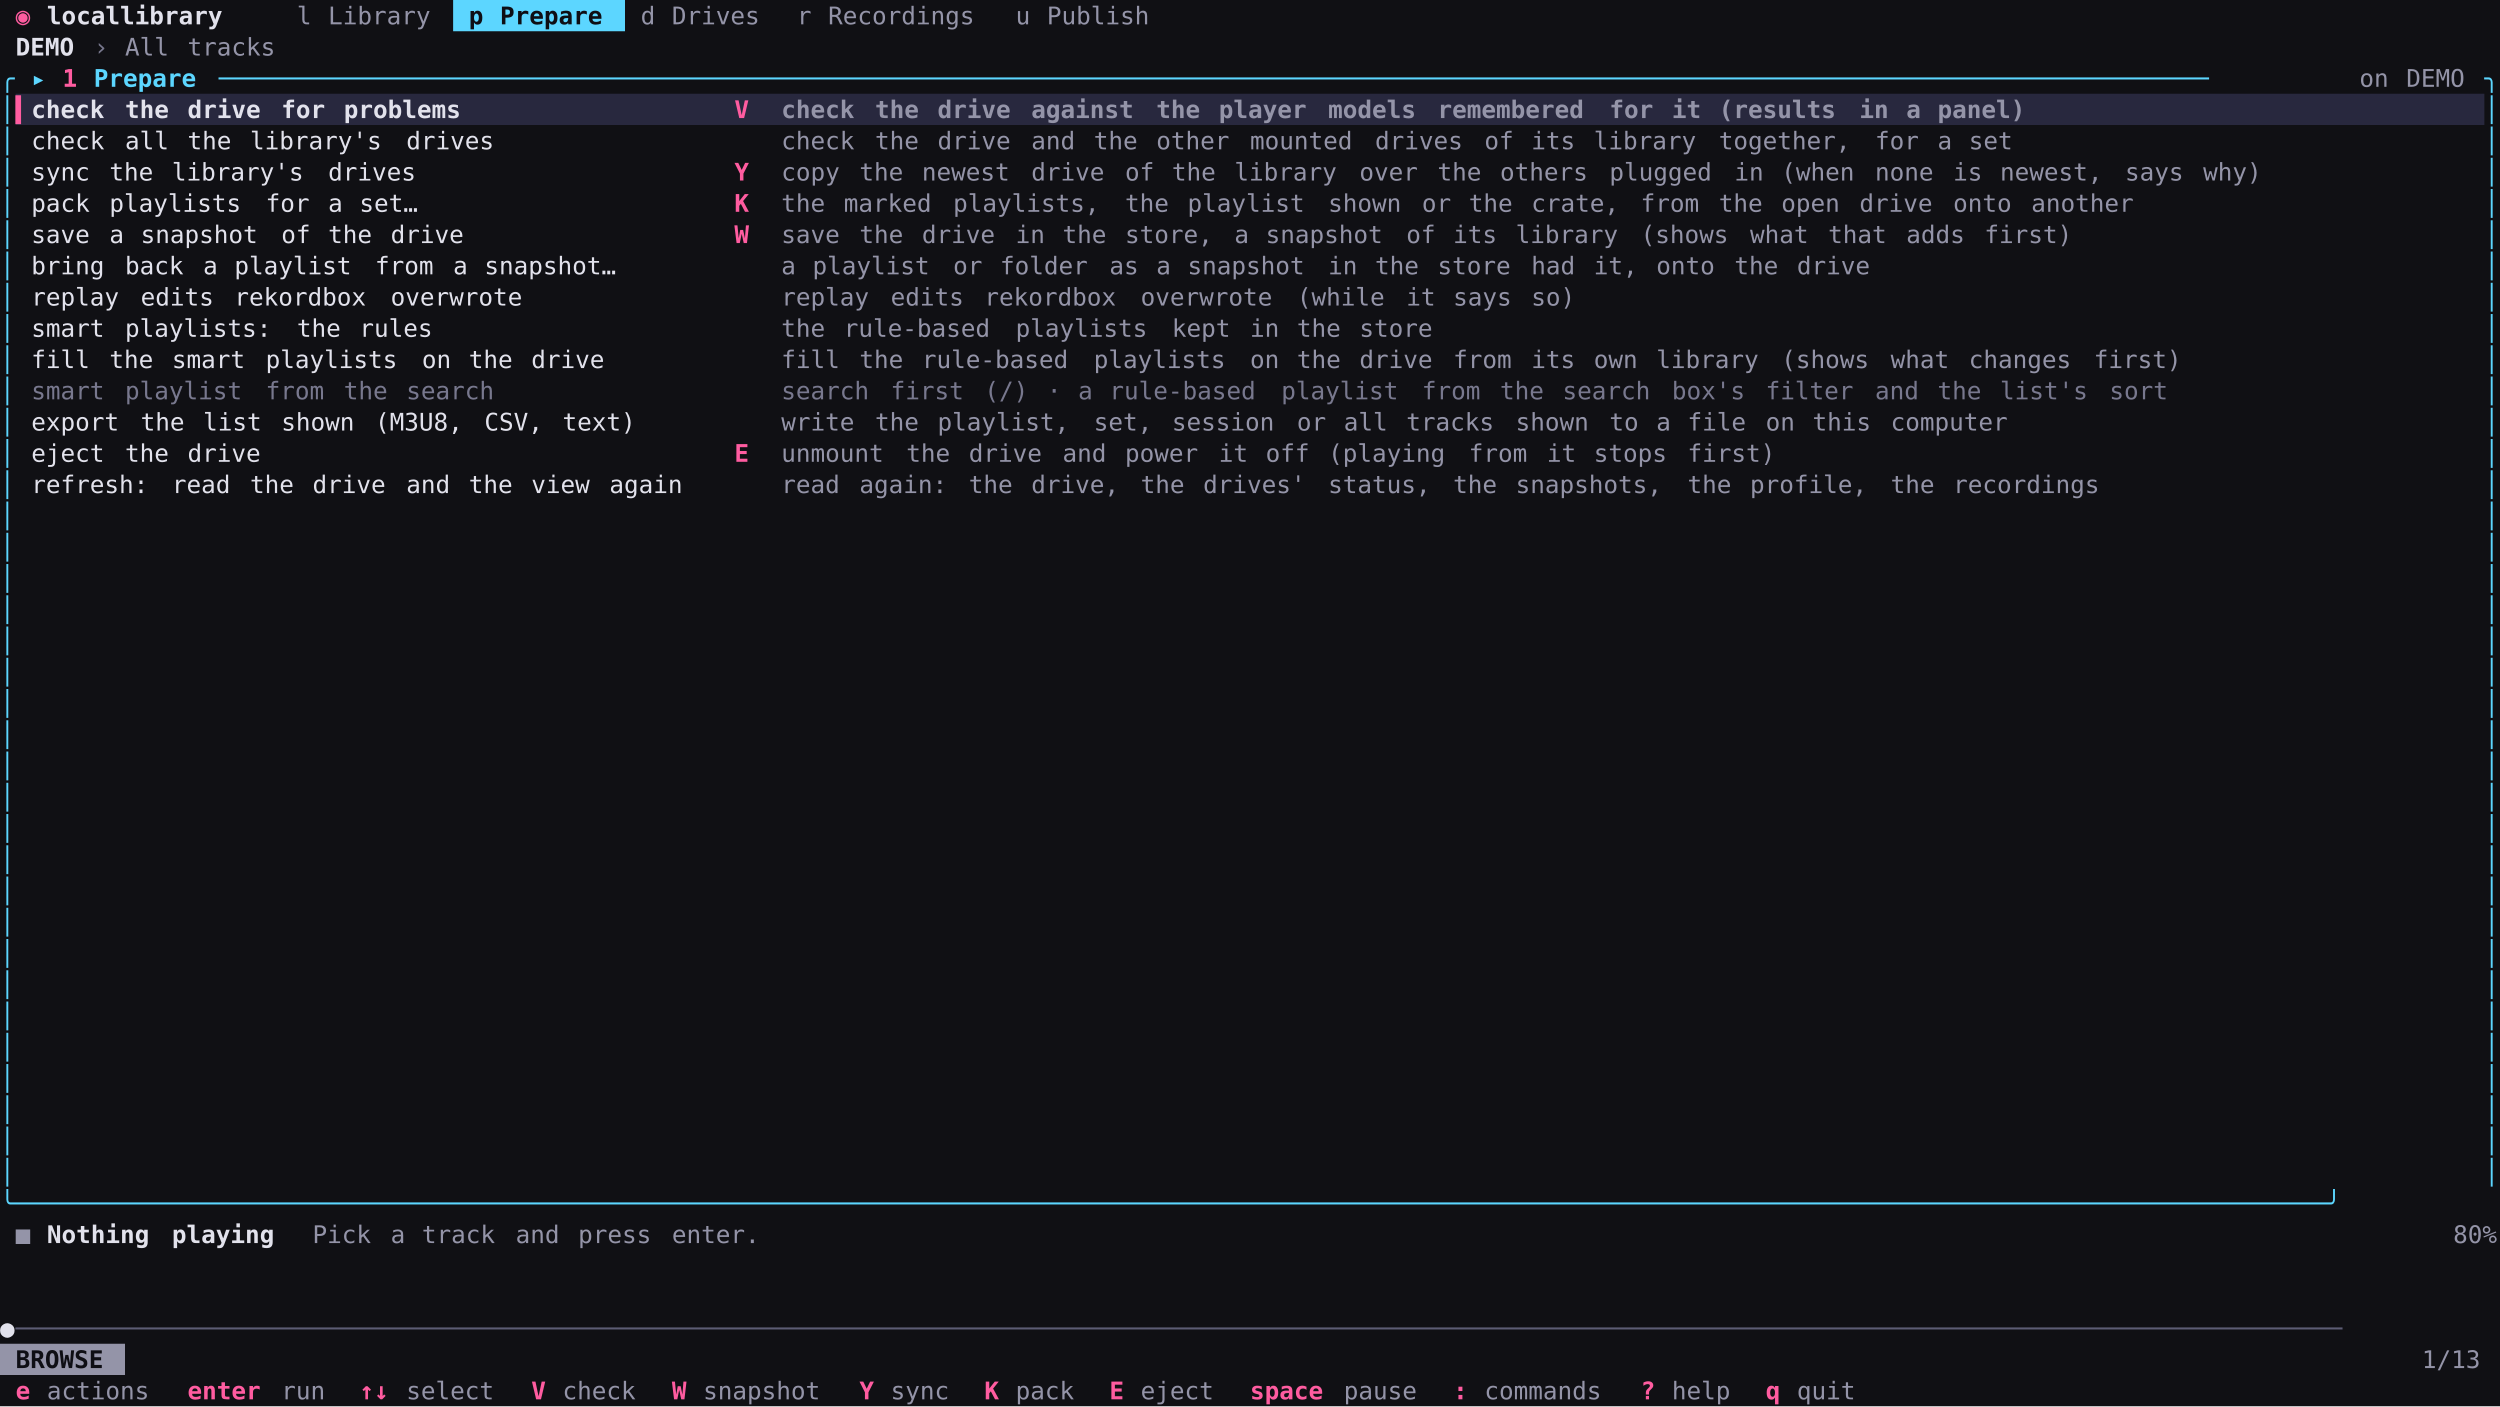
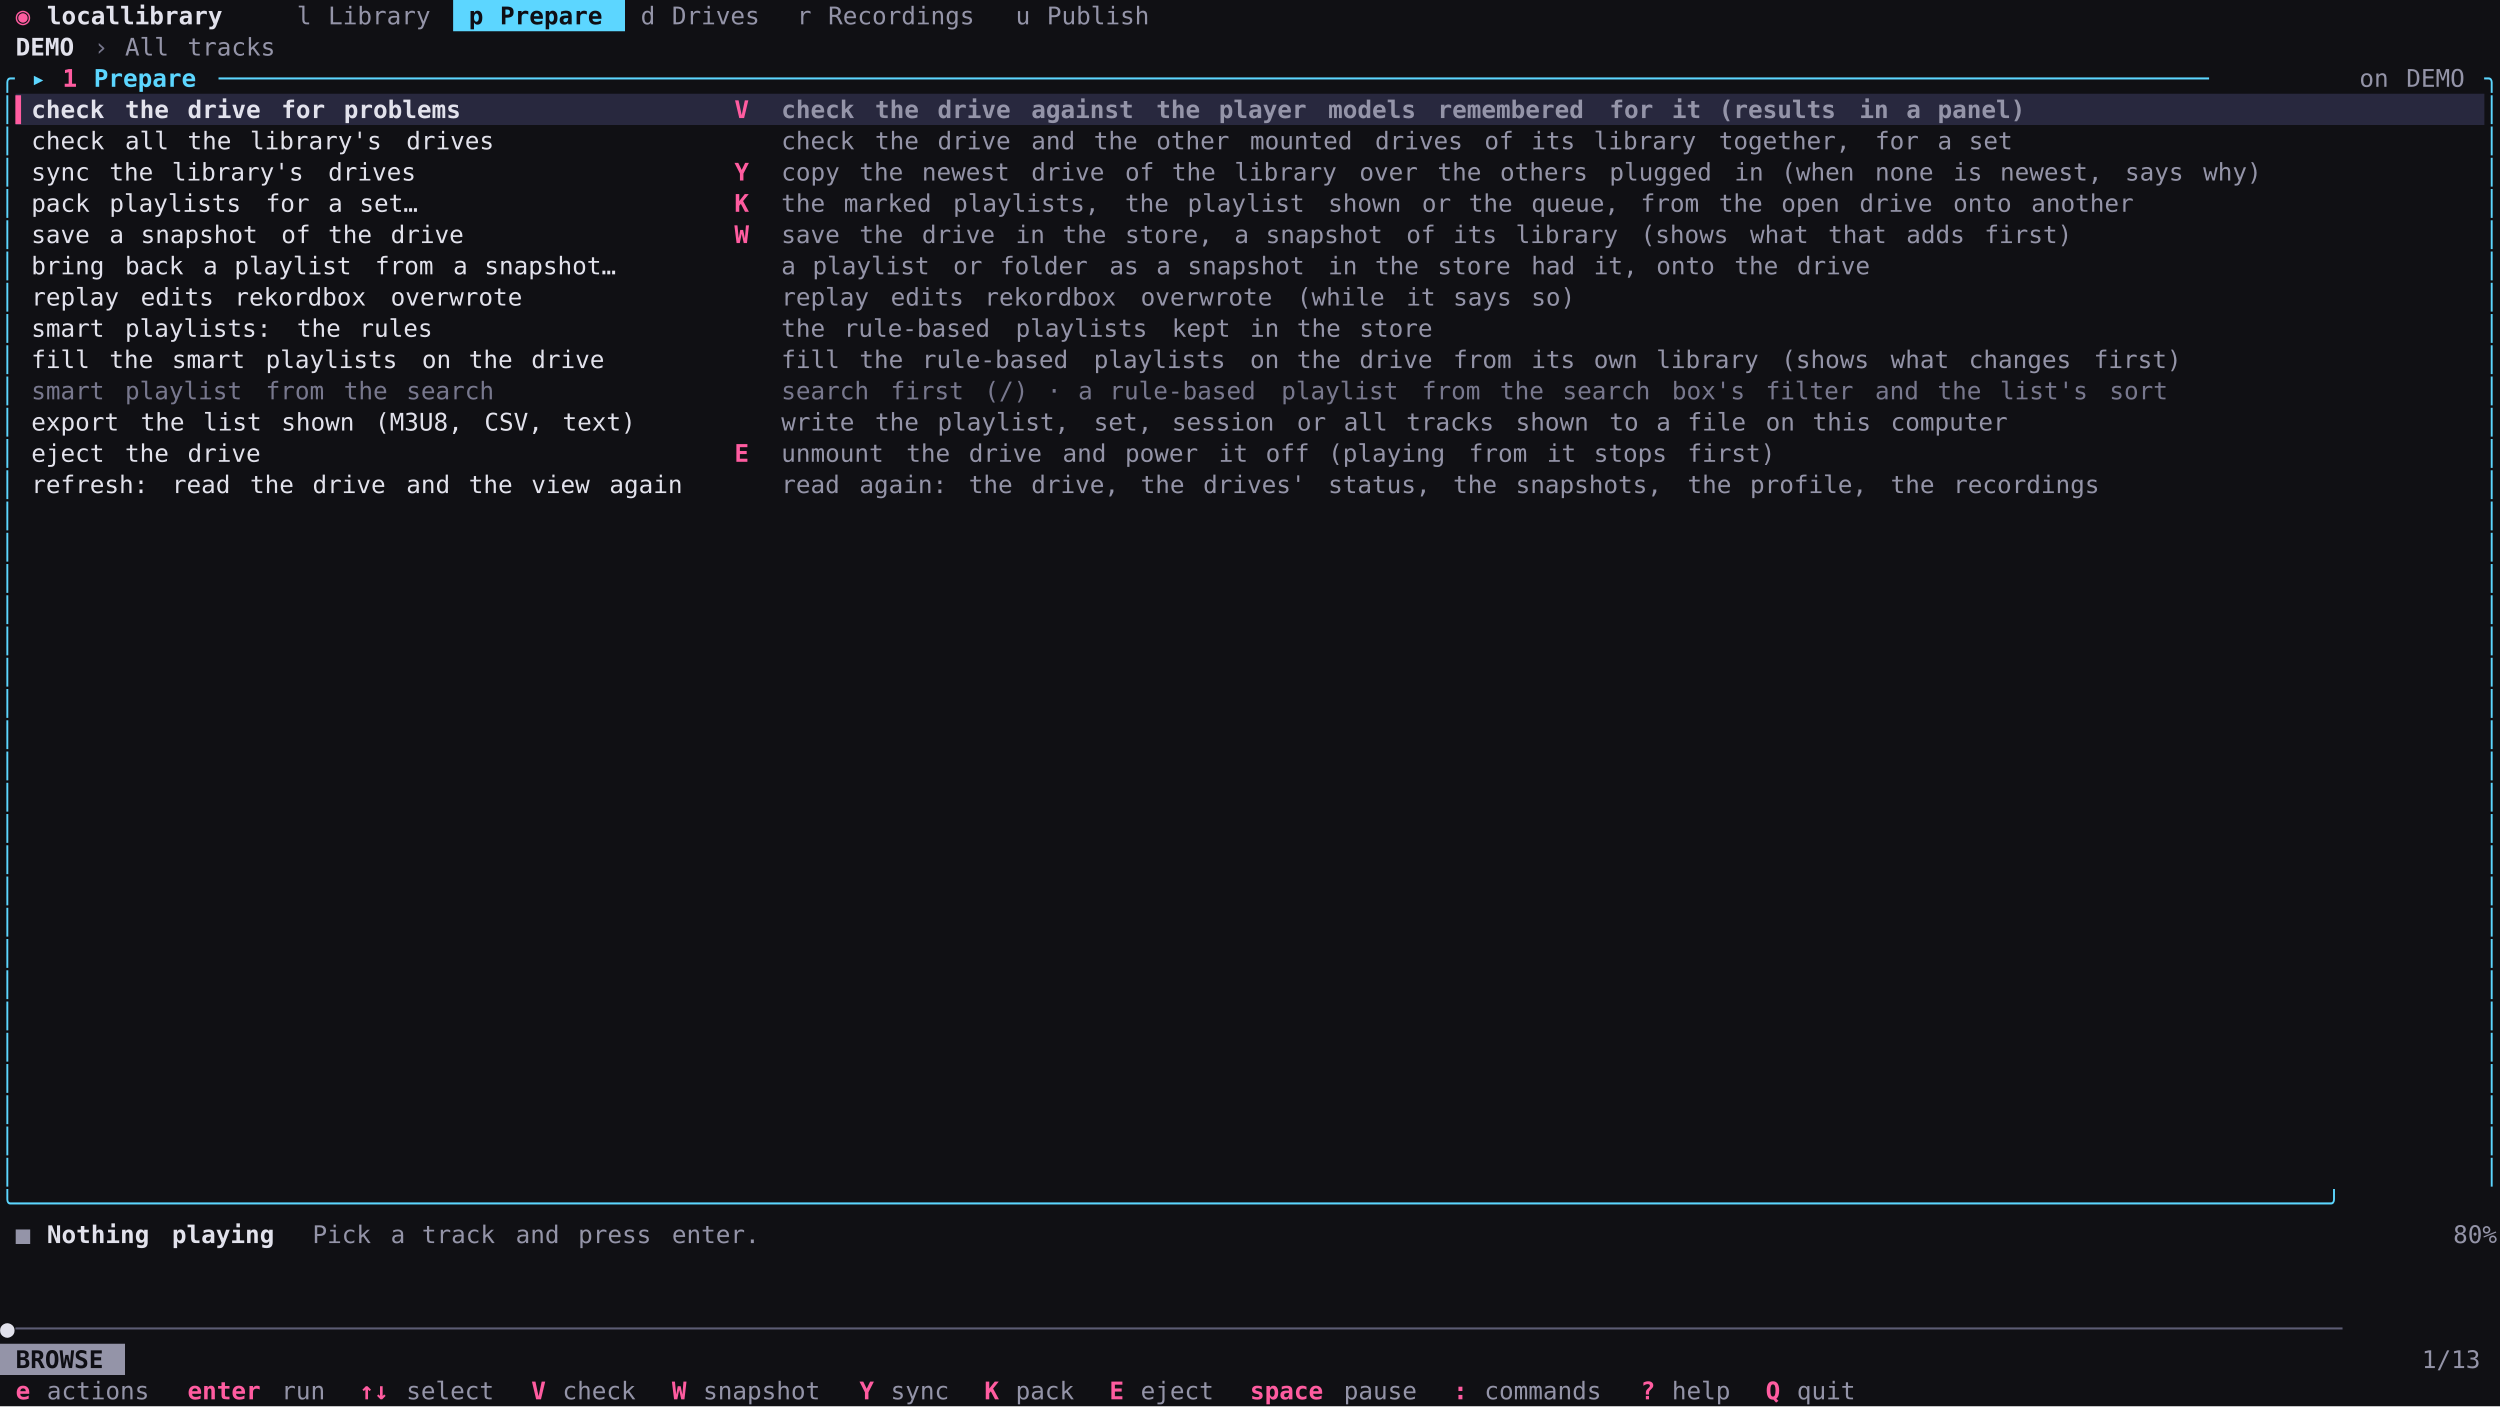
<svg xmlns="http://www.w3.org/2000/svg" viewBox="0 0 1440 810" width="1440" height="810" font-family="ui-monospace, Menlo, Consolas, monospace" font-size="14">
  <rect width="1440" height="810" fill="#101014" />
  <rect x="261" y="0" width="99" height="18" fill="#5cd6ff" />
  <text x="9" y="14" fill="#ff5ca0" font-weight="bold">◉</text>
  <text x="27 36 45 54 63 72 81 90 99 108 117 126" y="14" fill="#e2e2ec" font-weight="bold">locallibrary</text>
  <text x="171" y="14" fill="#9494a8">l</text>
  <text x="189 198 207 216 225 234 243" y="14" fill="#9494a8">Library</text>
  <text x="270" y="14" fill="#0e0e14" font-weight="bold">p</text>
  <text x="288 297 306 315 324 333 342" y="14" fill="#0e0e14" font-weight="bold">Prepare</text>
  <text x="369" y="14" fill="#9494a8">d</text>
  <text x="387 396 405 414 423 432" y="14" fill="#9494a8">Drives</text>
  <text x="459" y="14" fill="#9494a8">r</text>
  <text x="477 486 495 504 513 522 531 540 549 558" y="14" fill="#9494a8">Recordings</text>
  <text x="585" y="14" fill="#9494a8">u</text>
  <text x="603 612 621 630 639 648 657" y="14" fill="#9494a8">Publish</text>
  <text x="9 18 27 36" y="32" fill="#e2e2ec" font-weight="bold">DEMO</text>
  <text x="54" y="32" fill="#78788e">›</text>
  <text x="72 81 90" y="32" fill="#9494a8">All</text>
  <text x="108 117 126 135 144 153" y="32" fill="#9494a8">tracks</text>
  <text x="0" y="50" fill="#5cd6ff">╭</text>
  <text x="18" y="50" fill="#5cd6ff" font-weight="bold">▸</text>
  <text x="36" y="50" fill="#ff5ca0" font-weight="bold">1</text>
  <text x="54 63 72 81 90 99 108" y="50" fill="#5cd6ff" font-weight="bold">Prepare</text>
  <text x="126 135 144 153 162 171 180 189 198 207 216 225 234 243 252 261 270 279 288 297 306 315 324 333 342 351 360 369 378 387 396 405 414 423 432 441 450 459 468 477 486 495 504 513 522 531 540 549 558 567 576 585 594 603 612 621 630 639 648 657 666 675 684 693 702 711 720 729 738 747 756 765 774 783 792 801 810 819 828 837 846 855 864 873 882 891 900 909 918 927 936 945 954 963 972 981 990 999 1008 1017 1026 1035 1044 1053 1062 1071 1080 1089 1098 1107 1116 1125 1134 1143 1152 1161 1170 1179 1188 1197 1206 1215 1224 1233 1242 1251 1260 1269 1278 1287 1296 1305 1314 1323 1332 1341" y="50" fill="#5cd6ff">────────────────────────────────────────────────────────────────────────────────────────────────────────────────────────────────────────</text>
  <text x="1359 1368" y="50" fill="#9494a8">on</text>
  <text x="1386 1395 1404 1413" y="50" fill="#9494a8">DEMO</text>
  <text x="1431" y="50" fill="#5cd6ff">╮</text>
  <rect x="9" y="54" width="1422" height="18" fill="#28283e" />
  <text x="0" y="68" fill="#5cd6ff">│</text>
  <text x="9" y="68" fill="#ff5ca0" font-weight="bold">▍</text>
  <text x="18 27 36 45 54" y="68" fill="#e2e2ec" font-weight="bold">check</text>
  <text x="72 81 90" y="68" fill="#e2e2ec" font-weight="bold">the</text>
  <text x="108 117 126 135 144" y="68" fill="#e2e2ec" font-weight="bold">drive</text>
  <text x="162 171 180" y="68" fill="#e2e2ec" font-weight="bold">for</text>
  <text x="198 207 216 225 234 243 252 261" y="68" fill="#e2e2ec" font-weight="bold">problems</text>
  <text x="423" y="68" fill="#ff5ca0" font-weight="bold">V</text>
  <text x="450 459 468 477 486" y="68" fill="#9494a8" font-weight="bold">check</text>
  <text x="504 513 522" y="68" fill="#9494a8" font-weight="bold">the</text>
  <text x="540 549 558 567 576" y="68" fill="#9494a8" font-weight="bold">drive</text>
  <text x="594 603 612 621 630 639 648" y="68" fill="#9494a8" font-weight="bold">against</text>
  <text x="666 675 684" y="68" fill="#9494a8" font-weight="bold">the</text>
  <text x="702 711 720 729 738 747" y="68" fill="#9494a8" font-weight="bold">player</text>
  <text x="765 774 783 792 801 810" y="68" fill="#9494a8" font-weight="bold">models</text>
  <text x="828 837 846 855 864 873 882 891 900 909" y="68" fill="#9494a8" font-weight="bold">remembered</text>
  <text x="927 936 945" y="68" fill="#9494a8" font-weight="bold">for</text>
  <text x="963 972" y="68" fill="#9494a8" font-weight="bold">it</text>
  <text x="990 999 1008 1017 1026 1035 1044 1053" y="68" fill="#9494a8" font-weight="bold">(results</text>
  <text x="1071 1080" y="68" fill="#9494a8" font-weight="bold">in</text>
  <text x="1098" y="68" fill="#9494a8" font-weight="bold">a</text>
  <text x="1116 1125 1134 1143 1152 1161" y="68" fill="#9494a8" font-weight="bold">panel)</text>
  <text x="1431" y="68" fill="#5cd6ff">│</text>
  <text x="0" y="86" fill="#5cd6ff">│</text>
  <text x="18 27 36 45 54" y="86" fill="#e2e2ec">check</text>
  <text x="72 81 90" y="86" fill="#e2e2ec">all</text>
  <text x="108 117 126" y="86" fill="#e2e2ec">the</text>
  <text x="144 153 162 171 180 189 198 207 216" y="86" fill="#e2e2ec">library's</text>
  <text x="234 243 252 261 270 279" y="86" fill="#e2e2ec">drives</text>
  <text x="450 459 468 477 486" y="86" fill="#9494a8">check</text>
  <text x="504 513 522" y="86" fill="#9494a8">the</text>
  <text x="540 549 558 567 576" y="86" fill="#9494a8">drive</text>
  <text x="594 603 612" y="86" fill="#9494a8">and</text>
  <text x="630 639 648" y="86" fill="#9494a8">the</text>
  <text x="666 675 684 693 702" y="86" fill="#9494a8">other</text>
  <text x="720 729 738 747 756 765 774" y="86" fill="#9494a8">mounted</text>
  <text x="792 801 810 819 828 837" y="86" fill="#9494a8">drives</text>
  <text x="855 864" y="86" fill="#9494a8">of</text>
  <text x="882 891 900" y="86" fill="#9494a8">its</text>
  <text x="918 927 936 945 954 963 972" y="86" fill="#9494a8">library</text>
  <text x="990 999 1008 1017 1026 1035 1044 1053 1062" y="86" fill="#9494a8">together,</text>
  <text x="1080 1089 1098" y="86" fill="#9494a8">for</text>
  <text x="1116" y="86" fill="#9494a8">a</text>
  <text x="1134 1143 1152" y="86" fill="#9494a8">set</text>
  <text x="1431" y="86" fill="#5cd6ff">│</text>
  <text x="0" y="104" fill="#5cd6ff">│</text>
  <text x="18 27 36 45" y="104" fill="#e2e2ec">sync</text>
  <text x="63 72 81" y="104" fill="#e2e2ec">the</text>
  <text x="99 108 117 126 135 144 153 162 171" y="104" fill="#e2e2ec">library's</text>
  <text x="189 198 207 216 225 234" y="104" fill="#e2e2ec">drives</text>
  <text x="423" y="104" fill="#ff5ca0" font-weight="bold">Y</text>
  <text x="450 459 468 477" y="104" fill="#9494a8">copy</text>
  <text x="495 504 513" y="104" fill="#9494a8">the</text>
  <text x="531 540 549 558 567 576" y="104" fill="#9494a8">newest</text>
  <text x="594 603 612 621 630" y="104" fill="#9494a8">drive</text>
  <text x="648 657" y="104" fill="#9494a8">of</text>
  <text x="675 684 693" y="104" fill="#9494a8">the</text>
  <text x="711 720 729 738 747 756 765" y="104" fill="#9494a8">library</text>
  <text x="783 792 801 810" y="104" fill="#9494a8">over</text>
  <text x="828 837 846" y="104" fill="#9494a8">the</text>
  <text x="864 873 882 891 900 909" y="104" fill="#9494a8">others</text>
  <text x="927 936 945 954 963 972 981" y="104" fill="#9494a8">plugged</text>
  <text x="999 1008" y="104" fill="#9494a8">in</text>
  <text x="1026 1035 1044 1053 1062" y="104" fill="#9494a8">(when</text>
  <text x="1080 1089 1098 1107" y="104" fill="#9494a8">none</text>
  <text x="1125 1134" y="104" fill="#9494a8">is</text>
  <text x="1152 1161 1170 1179 1188 1197 1206" y="104" fill="#9494a8">newest,</text>
  <text x="1224 1233 1242 1251" y="104" fill="#9494a8">says</text>
  <text x="1269 1278 1287 1296" y="104" fill="#9494a8">why)</text>
  <text x="1431" y="104" fill="#5cd6ff">│</text>
  <text x="0" y="122" fill="#5cd6ff">│</text>
  <text x="18 27 36 45" y="122" fill="#e2e2ec">pack</text>
  <text x="63 72 81 90 99 108 117 126 135" y="122" fill="#e2e2ec">playlists</text>
  <text x="153 162 171" y="122" fill="#e2e2ec">for</text>
  <text x="189" y="122" fill="#e2e2ec">a</text>
  <text x="207 216 225 234" y="122" fill="#e2e2ec">set…</text>
  <text x="423" y="122" fill="#ff5ca0" font-weight="bold">K</text>
  <text x="450 459 468" y="122" fill="#9494a8">the</text>
  <text x="486 495 504 513 522 531" y="122" fill="#9494a8">marked</text>
  <text x="549 558 567 576 585 594 603 612 621 630" y="122" fill="#9494a8">playlists,</text>
  <text x="648 657 666" y="122" fill="#9494a8">the</text>
  <text x="684 693 702 711 720 729 738 747" y="122" fill="#9494a8">playlist</text>
  <text x="765 774 783 792 801" y="122" fill="#9494a8">shown</text>
  <text x="819 828" y="122" fill="#9494a8">or</text>
  <text x="846 855 864" y="122" fill="#9494a8">the</text>
-   <text x="882 891 900 909 918 927" y="122" fill="#9494a8">crate,</text>
+   <text x="882 891 900 909 918 927" y="122" fill="#9494a8">queue,</text>
  <text x="945 954 963 972" y="122" fill="#9494a8">from</text>
  <text x="990 999 1008" y="122" fill="#9494a8">the</text>
  <text x="1026 1035 1044 1053" y="122" fill="#9494a8">open</text>
  <text x="1071 1080 1089 1098 1107" y="122" fill="#9494a8">drive</text>
  <text x="1125 1134 1143 1152" y="122" fill="#9494a8">onto</text>
  <text x="1170 1179 1188 1197 1206 1215 1224" y="122" fill="#9494a8">another</text>
  <text x="1431" y="122" fill="#5cd6ff">│</text>
  <text x="0" y="140" fill="#5cd6ff">│</text>
  <text x="18 27 36 45" y="140" fill="#e2e2ec">save</text>
  <text x="63" y="140" fill="#e2e2ec">a</text>
  <text x="81 90 99 108 117 126 135 144" y="140" fill="#e2e2ec">snapshot</text>
  <text x="162 171" y="140" fill="#e2e2ec">of</text>
  <text x="189 198 207" y="140" fill="#e2e2ec">the</text>
  <text x="225 234 243 252 261" y="140" fill="#e2e2ec">drive</text>
  <text x="423" y="140" fill="#ff5ca0" font-weight="bold">W</text>
  <text x="450 459 468 477" y="140" fill="#9494a8">save</text>
  <text x="495 504 513" y="140" fill="#9494a8">the</text>
  <text x="531 540 549 558 567" y="140" fill="#9494a8">drive</text>
  <text x="585 594" y="140" fill="#9494a8">in</text>
  <text x="612 621 630" y="140" fill="#9494a8">the</text>
  <text x="648 657 666 675 684 693" y="140" fill="#9494a8">store,</text>
  <text x="711" y="140" fill="#9494a8">a</text>
  <text x="729 738 747 756 765 774 783 792" y="140" fill="#9494a8">snapshot</text>
  <text x="810 819" y="140" fill="#9494a8">of</text>
  <text x="837 846 855" y="140" fill="#9494a8">its</text>
  <text x="873 882 891 900 909 918 927" y="140" fill="#9494a8">library</text>
  <text x="945 954 963 972 981 990" y="140" fill="#9494a8">(shows</text>
  <text x="1008 1017 1026 1035" y="140" fill="#9494a8">what</text>
  <text x="1053 1062 1071 1080" y="140" fill="#9494a8">that</text>
  <text x="1098 1107 1116 1125" y="140" fill="#9494a8">adds</text>
  <text x="1143 1152 1161 1170 1179 1188" y="140" fill="#9494a8">first)</text>
  <text x="1431" y="140" fill="#5cd6ff">│</text>
  <text x="0" y="158" fill="#5cd6ff">│</text>
  <text x="18 27 36 45 54" y="158" fill="#e2e2ec">bring</text>
  <text x="72 81 90 99" y="158" fill="#e2e2ec">back</text>
  <text x="117" y="158" fill="#e2e2ec">a</text>
  <text x="135 144 153 162 171 180 189 198" y="158" fill="#e2e2ec">playlist</text>
  <text x="216 225 234 243" y="158" fill="#e2e2ec">from</text>
  <text x="261" y="158" fill="#e2e2ec">a</text>
  <text x="279 288 297 306 315 324 333 342 351" y="158" fill="#e2e2ec">snapshot…</text>
  <text x="450" y="158" fill="#9494a8">a</text>
  <text x="468 477 486 495 504 513 522 531" y="158" fill="#9494a8">playlist</text>
  <text x="549 558" y="158" fill="#9494a8">or</text>
  <text x="576 585 594 603 612 621" y="158" fill="#9494a8">folder</text>
  <text x="639 648" y="158" fill="#9494a8">as</text>
  <text x="666" y="158" fill="#9494a8">a</text>
  <text x="684 693 702 711 720 729 738 747" y="158" fill="#9494a8">snapshot</text>
  <text x="765 774" y="158" fill="#9494a8">in</text>
  <text x="792 801 810" y="158" fill="#9494a8">the</text>
  <text x="828 837 846 855 864" y="158" fill="#9494a8">store</text>
  <text x="882 891 900" y="158" fill="#9494a8">had</text>
  <text x="918 927 936" y="158" fill="#9494a8">it,</text>
  <text x="954 963 972 981" y="158" fill="#9494a8">onto</text>
  <text x="999 1008 1017" y="158" fill="#9494a8">the</text>
  <text x="1035 1044 1053 1062 1071" y="158" fill="#9494a8">drive</text>
  <text x="1431" y="158" fill="#5cd6ff">│</text>
  <text x="0" y="176" fill="#5cd6ff">│</text>
  <text x="18 27 36 45 54 63" y="176" fill="#e2e2ec">replay</text>
  <text x="81 90 99 108 117" y="176" fill="#e2e2ec">edits</text>
  <text x="135 144 153 162 171 180 189 198 207" y="176" fill="#e2e2ec">rekordbox</text>
  <text x="225 234 243 252 261 270 279 288 297" y="176" fill="#e2e2ec">overwrote</text>
  <text x="450 459 468 477 486 495" y="176" fill="#9494a8">replay</text>
  <text x="513 522 531 540 549" y="176" fill="#9494a8">edits</text>
  <text x="567 576 585 594 603 612 621 630 639" y="176" fill="#9494a8">rekordbox</text>
  <text x="657 666 675 684 693 702 711 720 729" y="176" fill="#9494a8">overwrote</text>
  <text x="747 756 765 774 783 792" y="176" fill="#9494a8">(while</text>
  <text x="810 819" y="176" fill="#9494a8">it</text>
  <text x="837 846 855 864" y="176" fill="#9494a8">says</text>
  <text x="882 891 900" y="176" fill="#9494a8">so)</text>
  <text x="1431" y="176" fill="#5cd6ff">│</text>
  <text x="0" y="194" fill="#5cd6ff">│</text>
  <text x="18 27 36 45 54" y="194" fill="#e2e2ec">smart</text>
  <text x="72 81 90 99 108 117 126 135 144 153" y="194" fill="#e2e2ec">playlists:</text>
  <text x="171 180 189" y="194" fill="#e2e2ec">the</text>
  <text x="207 216 225 234 243" y="194" fill="#e2e2ec">rules</text>
  <text x="450 459 468" y="194" fill="#9494a8">the</text>
  <text x="486 495 504 513 522 531 540 549 558 567" y="194" fill="#9494a8">rule-based</text>
  <text x="585 594 603 612 621 630 639 648 657" y="194" fill="#9494a8">playlists</text>
  <text x="675 684 693 702" y="194" fill="#9494a8">kept</text>
  <text x="720 729" y="194" fill="#9494a8">in</text>
  <text x="747 756 765" y="194" fill="#9494a8">the</text>
  <text x="783 792 801 810 819" y="194" fill="#9494a8">store</text>
  <text x="1431" y="194" fill="#5cd6ff">│</text>
  <text x="0" y="212" fill="#5cd6ff">│</text>
  <text x="18 27 36 45" y="212" fill="#e2e2ec">fill</text>
  <text x="63 72 81" y="212" fill="#e2e2ec">the</text>
  <text x="99 108 117 126 135" y="212" fill="#e2e2ec">smart</text>
  <text x="153 162 171 180 189 198 207 216 225" y="212" fill="#e2e2ec">playlists</text>
  <text x="243 252" y="212" fill="#e2e2ec">on</text>
  <text x="270 279 288" y="212" fill="#e2e2ec">the</text>
  <text x="306 315 324 333 342" y="212" fill="#e2e2ec">drive</text>
  <text x="450 459 468 477" y="212" fill="#9494a8">fill</text>
  <text x="495 504 513" y="212" fill="#9494a8">the</text>
  <text x="531 540 549 558 567 576 585 594 603 612" y="212" fill="#9494a8">rule-based</text>
  <text x="630 639 648 657 666 675 684 693 702" y="212" fill="#9494a8">playlists</text>
  <text x="720 729" y="212" fill="#9494a8">on</text>
  <text x="747 756 765" y="212" fill="#9494a8">the</text>
  <text x="783 792 801 810 819" y="212" fill="#9494a8">drive</text>
  <text x="837 846 855 864" y="212" fill="#9494a8">from</text>
  <text x="882 891 900" y="212" fill="#9494a8">its</text>
  <text x="918 927 936" y="212" fill="#9494a8">own</text>
  <text x="954 963 972 981 990 999 1008" y="212" fill="#9494a8">library</text>
  <text x="1026 1035 1044 1053 1062 1071" y="212" fill="#9494a8">(shows</text>
  <text x="1089 1098 1107 1116" y="212" fill="#9494a8">what</text>
  <text x="1134 1143 1152 1161 1170 1179 1188" y="212" fill="#9494a8">changes</text>
  <text x="1206 1215 1224 1233 1242 1251" y="212" fill="#9494a8">first)</text>
  <text x="1431" y="212" fill="#5cd6ff">│</text>
  <text x="0" y="230" fill="#5cd6ff">│</text>
  <text x="18 27 36 45 54" y="230" fill="#78788e">smart</text>
  <text x="72 81 90 99 108 117 126 135" y="230" fill="#78788e">playlist</text>
  <text x="153 162 171 180" y="230" fill="#78788e">from</text>
  <text x="198 207 216" y="230" fill="#78788e">the</text>
  <text x="234 243 252 261 270 279" y="230" fill="#78788e">search</text>
  <text x="450 459 468 477 486 495" y="230" fill="#78788e">search</text>
  <text x="513 522 531 540 549" y="230" fill="#78788e">first</text>
  <text x="567 576 585" y="230" fill="#78788e">(/)</text>
  <text x="603" y="230" fill="#78788e">·</text>
  <text x="621" y="230" fill="#78788e">a</text>
  <text x="639 648 657 666 675 684 693 702 711 720" y="230" fill="#78788e">rule-based</text>
  <text x="738 747 756 765 774 783 792 801" y="230" fill="#78788e">playlist</text>
  <text x="819 828 837 846" y="230" fill="#78788e">from</text>
  <text x="864 873 882" y="230" fill="#78788e">the</text>
  <text x="900 909 918 927 936 945" y="230" fill="#78788e">search</text>
  <text x="963 972 981 990 999" y="230" fill="#78788e">box's</text>
  <text x="1017 1026 1035 1044 1053 1062" y="230" fill="#78788e">filter</text>
  <text x="1080 1089 1098" y="230" fill="#78788e">and</text>
  <text x="1116 1125 1134" y="230" fill="#78788e">the</text>
  <text x="1152 1161 1170 1179 1188 1197" y="230" fill="#78788e">list's</text>
  <text x="1215 1224 1233 1242" y="230" fill="#78788e">sort</text>
  <text x="1431" y="230" fill="#5cd6ff">│</text>
  <text x="0" y="248" fill="#5cd6ff">│</text>
  <text x="18 27 36 45 54 63" y="248" fill="#e2e2ec">export</text>
  <text x="81 90 99" y="248" fill="#e2e2ec">the</text>
  <text x="117 126 135 144" y="248" fill="#e2e2ec">list</text>
  <text x="162 171 180 189 198" y="248" fill="#e2e2ec">shown</text>
  <text x="216 225 234 243 252 261" y="248" fill="#e2e2ec">(M3U8,</text>
  <text x="279 288 297 306" y="248" fill="#e2e2ec">CSV,</text>
  <text x="324 333 342 351 360" y="248" fill="#e2e2ec">text)</text>
  <text x="450 459 468 477 486" y="248" fill="#9494a8">write</text>
  <text x="504 513 522" y="248" fill="#9494a8">the</text>
  <text x="540 549 558 567 576 585 594 603 612" y="248" fill="#9494a8">playlist,</text>
  <text x="630 639 648 657" y="248" fill="#9494a8">set,</text>
  <text x="675 684 693 702 711 720 729" y="248" fill="#9494a8">session</text>
  <text x="747 756" y="248" fill="#9494a8">or</text>
  <text x="774 783 792" y="248" fill="#9494a8">all</text>
  <text x="810 819 828 837 846 855" y="248" fill="#9494a8">tracks</text>
  <text x="873 882 891 900 909" y="248" fill="#9494a8">shown</text>
  <text x="927 936" y="248" fill="#9494a8">to</text>
  <text x="954" y="248" fill="#9494a8">a</text>
  <text x="972 981 990 999" y="248" fill="#9494a8">file</text>
  <text x="1017 1026" y="248" fill="#9494a8">on</text>
  <text x="1044 1053 1062 1071" y="248" fill="#9494a8">this</text>
  <text x="1089 1098 1107 1116 1125 1134 1143 1152" y="248" fill="#9494a8">computer</text>
  <text x="1431" y="248" fill="#5cd6ff">│</text>
  <text x="0" y="266" fill="#5cd6ff">│</text>
  <text x="18 27 36 45 54" y="266" fill="#e2e2ec">eject</text>
  <text x="72 81 90" y="266" fill="#e2e2ec">the</text>
  <text x="108 117 126 135 144" y="266" fill="#e2e2ec">drive</text>
  <text x="423" y="266" fill="#ff5ca0" font-weight="bold">E</text>
  <text x="450 459 468 477 486 495 504" y="266" fill="#9494a8">unmount</text>
  <text x="522 531 540" y="266" fill="#9494a8">the</text>
  <text x="558 567 576 585 594" y="266" fill="#9494a8">drive</text>
  <text x="612 621 630" y="266" fill="#9494a8">and</text>
  <text x="648 657 666 675 684" y="266" fill="#9494a8">power</text>
  <text x="702 711" y="266" fill="#9494a8">it</text>
  <text x="729 738 747" y="266" fill="#9494a8">off</text>
  <text x="765 774 783 792 801 810 819 828" y="266" fill="#9494a8">(playing</text>
  <text x="846 855 864 873" y="266" fill="#9494a8">from</text>
  <text x="891 900" y="266" fill="#9494a8">it</text>
  <text x="918 927 936 945 954" y="266" fill="#9494a8">stops</text>
  <text x="972 981 990 999 1008 1017" y="266" fill="#9494a8">first)</text>
  <text x="1431" y="266" fill="#5cd6ff">│</text>
  <text x="0" y="284" fill="#5cd6ff">│</text>
  <text x="18 27 36 45 54 63 72 81" y="284" fill="#e2e2ec">refresh:</text>
  <text x="99 108 117 126" y="284" fill="#e2e2ec">read</text>
  <text x="144 153 162" y="284" fill="#e2e2ec">the</text>
  <text x="180 189 198 207 216" y="284" fill="#e2e2ec">drive</text>
  <text x="234 243 252" y="284" fill="#e2e2ec">and</text>
  <text x="270 279 288" y="284" fill="#e2e2ec">the</text>
  <text x="306 315 324 333" y="284" fill="#e2e2ec">view</text>
  <text x="351 360 369 378 387" y="284" fill="#e2e2ec">again</text>
  <text x="450 459 468 477" y="284" fill="#9494a8">read</text>
  <text x="495 504 513 522 531 540" y="284" fill="#9494a8">again:</text>
  <text x="558 567 576" y="284" fill="#9494a8">the</text>
  <text x="594 603 612 621 630 639" y="284" fill="#9494a8">drive,</text>
  <text x="657 666 675" y="284" fill="#9494a8">the</text>
  <text x="693 702 711 720 729 738 747" y="284" fill="#9494a8">drives'</text>
  <text x="765 774 783 792 801 810 819" y="284" fill="#9494a8">status,</text>
  <text x="837 846 855" y="284" fill="#9494a8">the</text>
  <text x="873 882 891 900 909 918 927 936 945 954" y="284" fill="#9494a8">snapshots,</text>
  <text x="972 981 990" y="284" fill="#9494a8">the</text>
  <text x="1008 1017 1026 1035 1044 1053 1062 1071" y="284" fill="#9494a8">profile,</text>
  <text x="1089 1098 1107" y="284" fill="#9494a8">the</text>
  <text x="1125 1134 1143 1152 1161 1170 1179 1188 1197 1206" y="284" fill="#9494a8">recordings</text>
  <text x="1431" y="284" fill="#5cd6ff">│</text>
  <text x="0" y="302" fill="#5cd6ff">│</text>
  <text x="1431" y="302" fill="#5cd6ff">│</text>
  <text x="0" y="320" fill="#5cd6ff">│</text>
  <text x="1431" y="320" fill="#5cd6ff">│</text>
  <text x="0" y="338" fill="#5cd6ff">│</text>
  <text x="1431" y="338" fill="#5cd6ff">│</text>
  <text x="0" y="356" fill="#5cd6ff">│</text>
  <text x="1431" y="356" fill="#5cd6ff">│</text>
  <text x="0" y="374" fill="#5cd6ff">│</text>
  <text x="1431" y="374" fill="#5cd6ff">│</text>
  <text x="0" y="392" fill="#5cd6ff">│</text>
  <text x="1431" y="392" fill="#5cd6ff">│</text>
  <text x="0" y="410" fill="#5cd6ff">│</text>
  <text x="1431" y="410" fill="#5cd6ff">│</text>
  <text x="0" y="428" fill="#5cd6ff">│</text>
  <text x="1431" y="428" fill="#5cd6ff">│</text>
  <text x="0" y="446" fill="#5cd6ff">│</text>
  <text x="1431" y="446" fill="#5cd6ff">│</text>
  <text x="0" y="464" fill="#5cd6ff">│</text>
  <text x="1431" y="464" fill="#5cd6ff">│</text>
  <text x="0" y="482" fill="#5cd6ff">│</text>
  <text x="1431" y="482" fill="#5cd6ff">│</text>
  <text x="0" y="500" fill="#5cd6ff">│</text>
  <text x="1431" y="500" fill="#5cd6ff">│</text>
  <text x="0" y="518" fill="#5cd6ff">│</text>
  <text x="1431" y="518" fill="#5cd6ff">│</text>
  <text x="0" y="536" fill="#5cd6ff">│</text>
  <text x="1431" y="536" fill="#5cd6ff">│</text>
  <text x="0" y="554" fill="#5cd6ff">│</text>
  <text x="1431" y="554" fill="#5cd6ff">│</text>
  <text x="0" y="572" fill="#5cd6ff">│</text>
  <text x="1431" y="572" fill="#5cd6ff">│</text>
  <text x="0" y="590" fill="#5cd6ff">│</text>
  <text x="1431" y="590" fill="#5cd6ff">│</text>
  <text x="0" y="608" fill="#5cd6ff">│</text>
  <text x="1431" y="608" fill="#5cd6ff">│</text>
  <text x="0" y="626" fill="#5cd6ff">│</text>
  <text x="1431" y="626" fill="#5cd6ff">│</text>
  <text x="0" y="644" fill="#5cd6ff">│</text>
  <text x="1431" y="644" fill="#5cd6ff">│</text>
  <text x="0" y="662" fill="#5cd6ff">│</text>
  <text x="1431" y="662" fill="#5cd6ff">│</text>
  <text x="0" y="680" fill="#5cd6ff">│</text>
  <text x="1431" y="680" fill="#5cd6ff">│</text>
  <text x="0 9 18 27 36 45 54 63 72 81 90 99 108 117 126 135 144 153 162 171 180 189 198 207 216 225 234 243 252 261 270 279 288 297 306 315 324 333 342 351 360 369 378 387 396 405 414 423 432 441 450 459 468 477 486 495 504 513 522 531 540 549 558 567 576 585 594 603 612 621 630 639 648 657 666 675 684 693 702 711 720 729 738 747 756 765 774 783 792 801 810 819 828 837 846 855 864 873 882 891 900 909 918 927 936 945 954 963 972 981 990 999 1008 1017 1026 1035 1044 1053 1062 1071 1080 1089 1098 1107 1116 1125 1134 1143 1152 1161 1170 1179 1188 1197 1206 1215 1224 1233 1242 1251 1260 1269 1278 1287 1296 1305 1314 1323 1332 1341 1350 1359 1368 1377 1386 1395 1404 1413 1422 1431" y="698" fill="#5cd6ff">╰──────────────────────────────────────────────────────────────────────────────────────────────────────────────────────────────────────────────────────────────╯</text>
  <text x="9" y="716" fill="#9494a8">■</text>
  <text x="27 36 45 54 63 72 81" y="716" fill="#e2e2ec" font-weight="bold">Nothing</text>
  <text x="99 108 117 126 135 144 153" y="716" fill="#e2e2ec" font-weight="bold">playing</text>
  <text x="180 189 198 207" y="716" fill="#9494a8">Pick</text>
  <text x="225" y="716" fill="#9494a8">a</text>
  <text x="243 252 261 270 279" y="716" fill="#9494a8">track</text>
  <text x="297 306 315" y="716" fill="#9494a8">and</text>
  <text x="333 342 351 360 369" y="716" fill="#9494a8">press</text>
  <text x="387 396 405 414 423 432" y="716" fill="#9494a8">enter.</text>
  <text x="1413 1422 1431" y="716" fill="#9494a8">80%</text>
  <text x="0" y="770" fill="#e2e2ec">●</text>
  <text x="9 18 27 36 45 54 63 72 81 90 99 108 117 126 135 144 153 162 171 180 189 198 207 216 225 234 243 252 261 270 279 288 297 306 315 324 333 342 351 360 369 378 387 396 405 414 423 432 441 450 459 468 477 486 495 504 513 522 531 540 549 558 567 576 585 594 603 612 621 630 639 648 657 666 675 684 693 702 711 720 729 738 747 756 765 774 783 792 801 810 819 828 837 846 855 864 873 882 891 900 909 918 927 936 945 954 963 972 981 990 999 1008 1017 1026 1035 1044 1053 1062 1071 1080 1089 1098 1107 1116 1125 1134 1143 1152 1161 1170 1179 1188 1197 1206 1215 1224 1233 1242 1251 1260 1269 1278 1287 1296 1305 1314 1323 1332 1341 1350 1359 1368 1377 1386 1395 1404 1413 1422 1431" y="770" fill="#5c5c74">───────────────────────────────────────────────────────────────────────────────────────────────────────────────────────────────────────────────────────────────</text>
  <rect x="0" y="774" width="72" height="18" fill="#9494a8" />
  <text x="9 18 27 36 45 54" y="788" fill="#0e0e14" font-weight="bold">BROWSE</text>
  <text x="1395 1404 1413 1422" y="788" fill="#9494a8">1/13</text>
  <text x="9" y="806" fill="#ff5ca0" font-weight="bold">e</text>
  <text x="27 36 45 54 63 72 81" y="806" fill="#9494a8">actions</text>
  <text x="108 117 126 135 144" y="806" fill="#ff5ca0" font-weight="bold">enter</text>
  <text x="162 171 180" y="806" fill="#9494a8">run</text>
  <text x="207 216" y="806" fill="#ff5ca0" font-weight="bold">↑↓</text>
  <text x="234 243 252 261 270 279" y="806" fill="#9494a8">select</text>
  <text x="306" y="806" fill="#ff5ca0" font-weight="bold">V</text>
  <text x="324 333 342 351 360" y="806" fill="#9494a8">check</text>
  <text x="387" y="806" fill="#ff5ca0" font-weight="bold">W</text>
  <text x="405 414 423 432 441 450 459 468" y="806" fill="#9494a8">snapshot</text>
  <text x="495" y="806" fill="#ff5ca0" font-weight="bold">Y</text>
  <text x="513 522 531 540" y="806" fill="#9494a8">sync</text>
  <text x="567" y="806" fill="#ff5ca0" font-weight="bold">K</text>
  <text x="585 594 603 612" y="806" fill="#9494a8">pack</text>
  <text x="639" y="806" fill="#ff5ca0" font-weight="bold">E</text>
  <text x="657 666 675 684 693" y="806" fill="#9494a8">eject</text>
  <text x="720 729 738 747 756" y="806" fill="#ff5ca0" font-weight="bold">space</text>
  <text x="774 783 792 801 810" y="806" fill="#9494a8">pause</text>
  <text x="837" y="806" fill="#ff5ca0" font-weight="bold">:</text>
  <text x="855 864 873 882 891 900 909 918" y="806" fill="#9494a8">commands</text>
  <text x="945" y="806" fill="#ff5ca0" font-weight="bold">?</text>
  <text x="963 972 981 990" y="806" fill="#9494a8">help</text>
-   <text x="1017" y="806" fill="#ff5ca0" font-weight="bold">q</text>
+   <text x="1017" y="806" fill="#ff5ca0" font-weight="bold">Q</text>
  <text x="1035 1044 1053 1062" y="806" fill="#9494a8">quit</text>
</svg>
